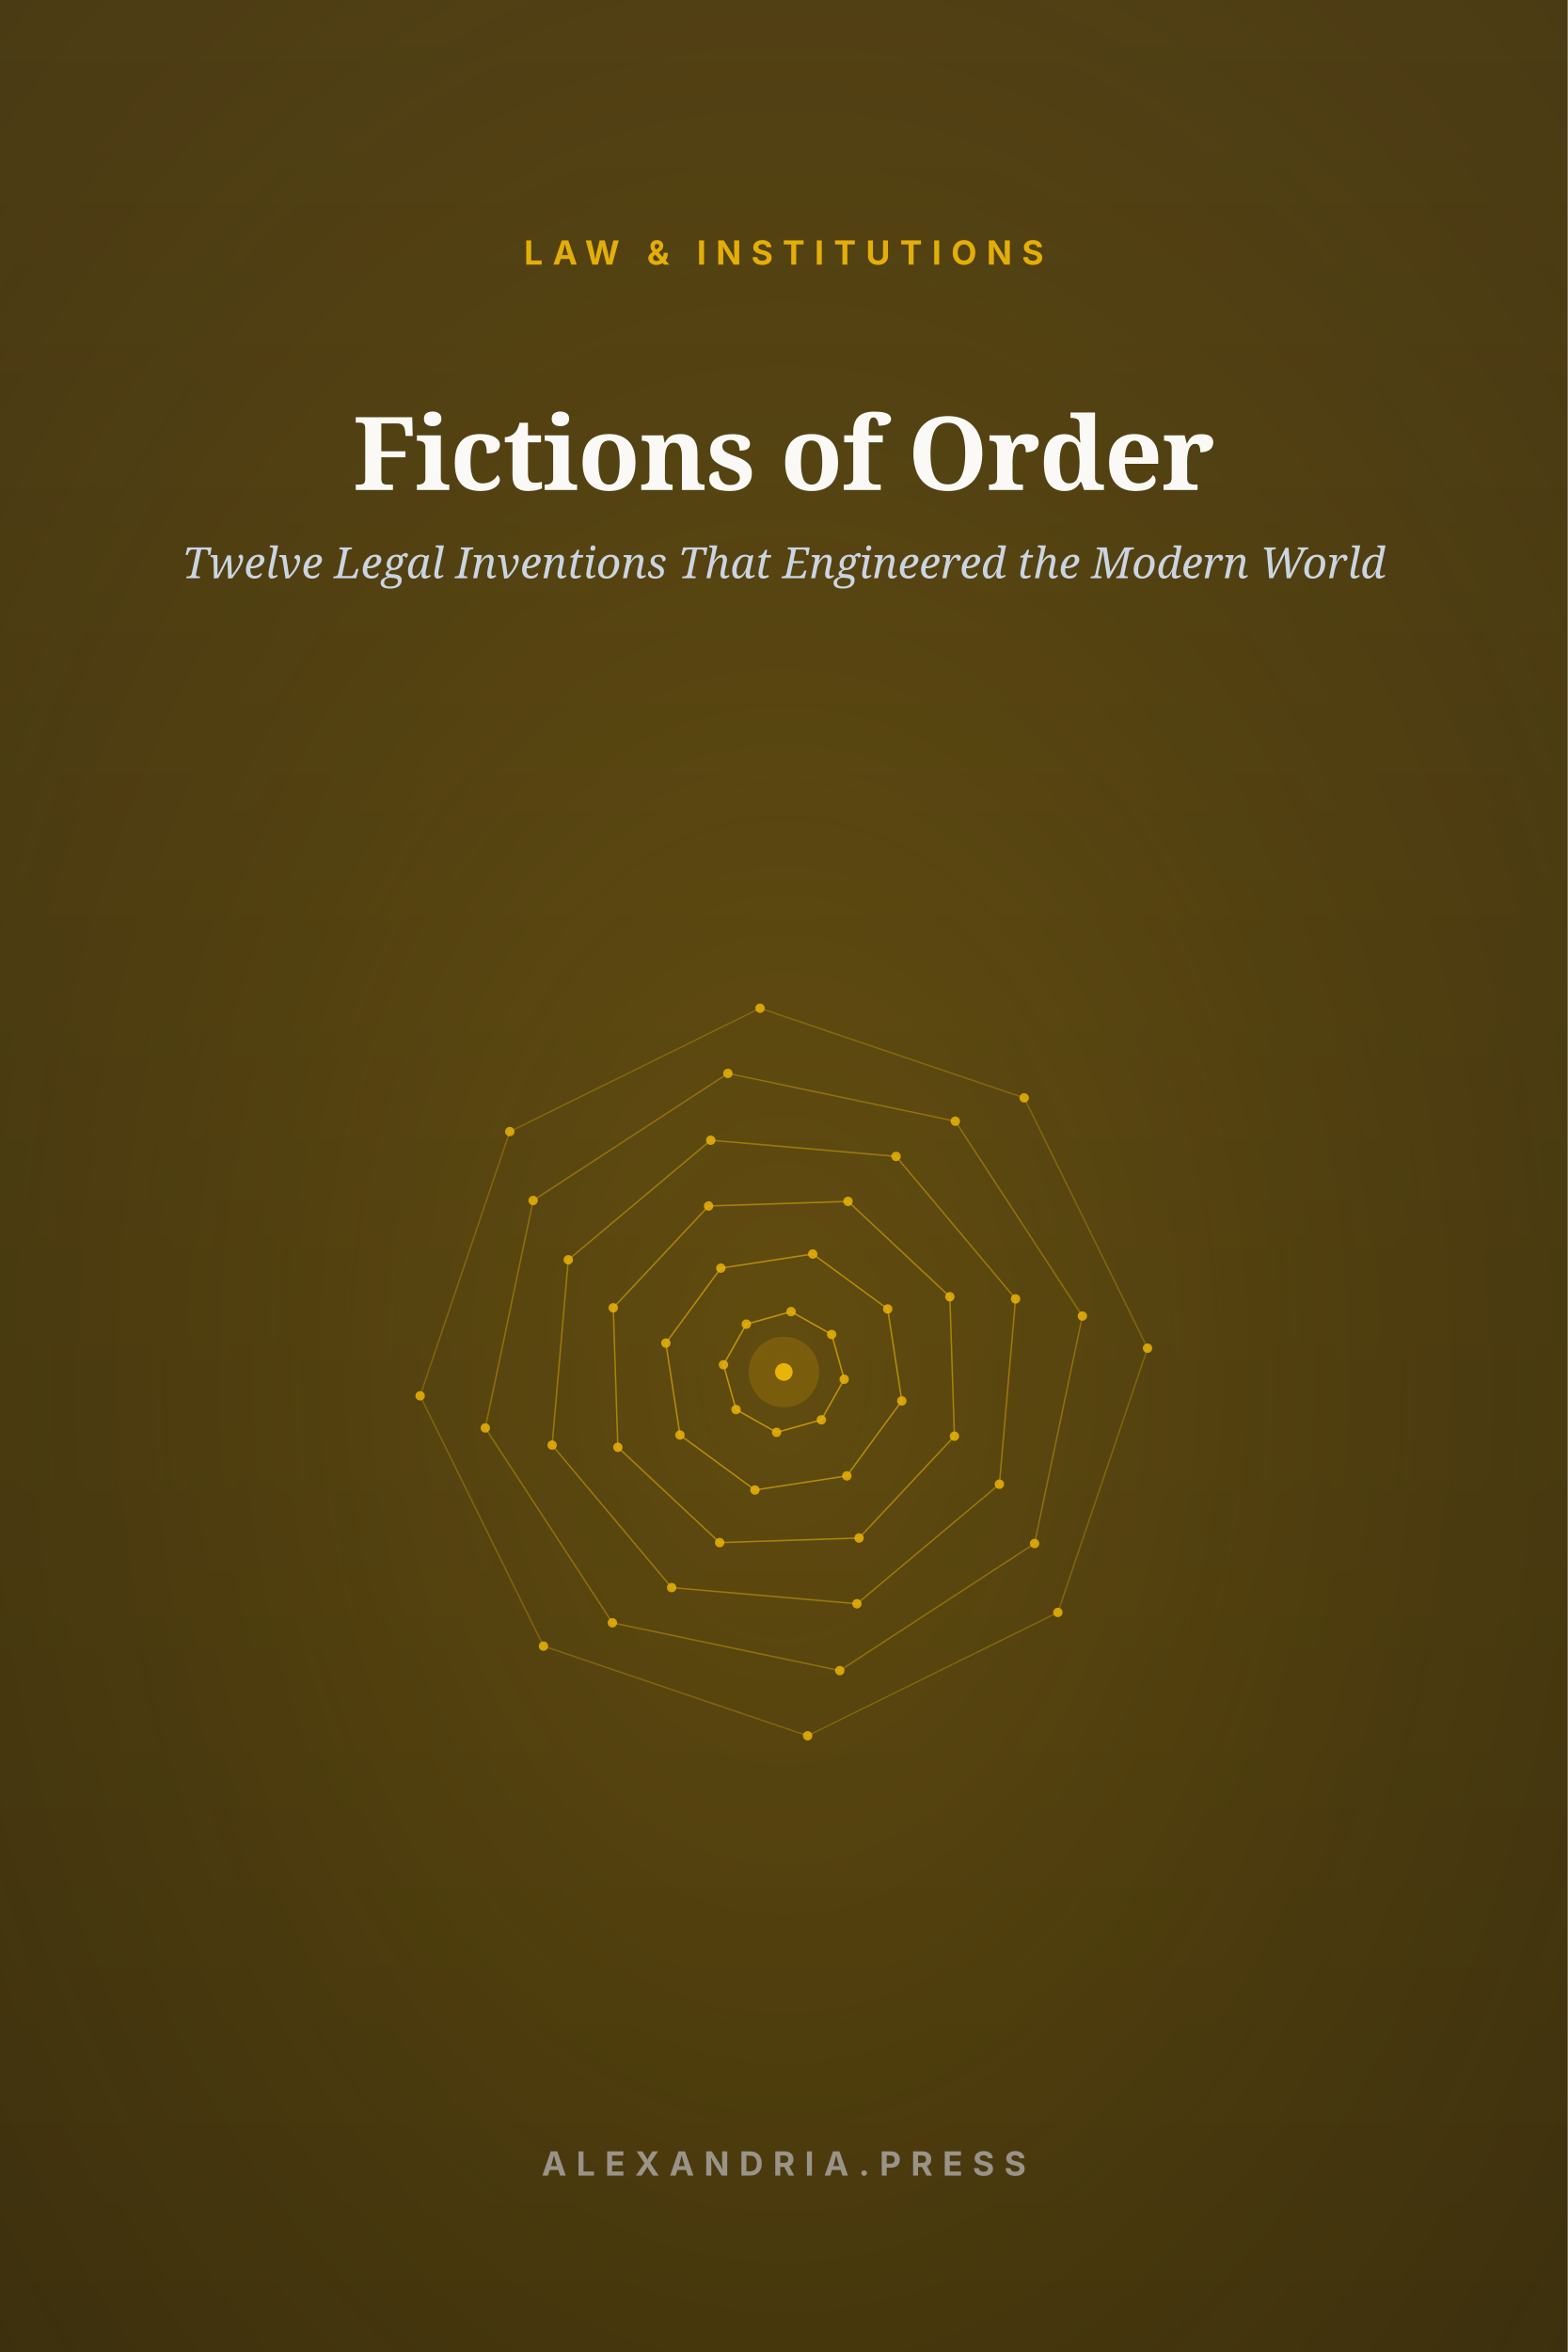
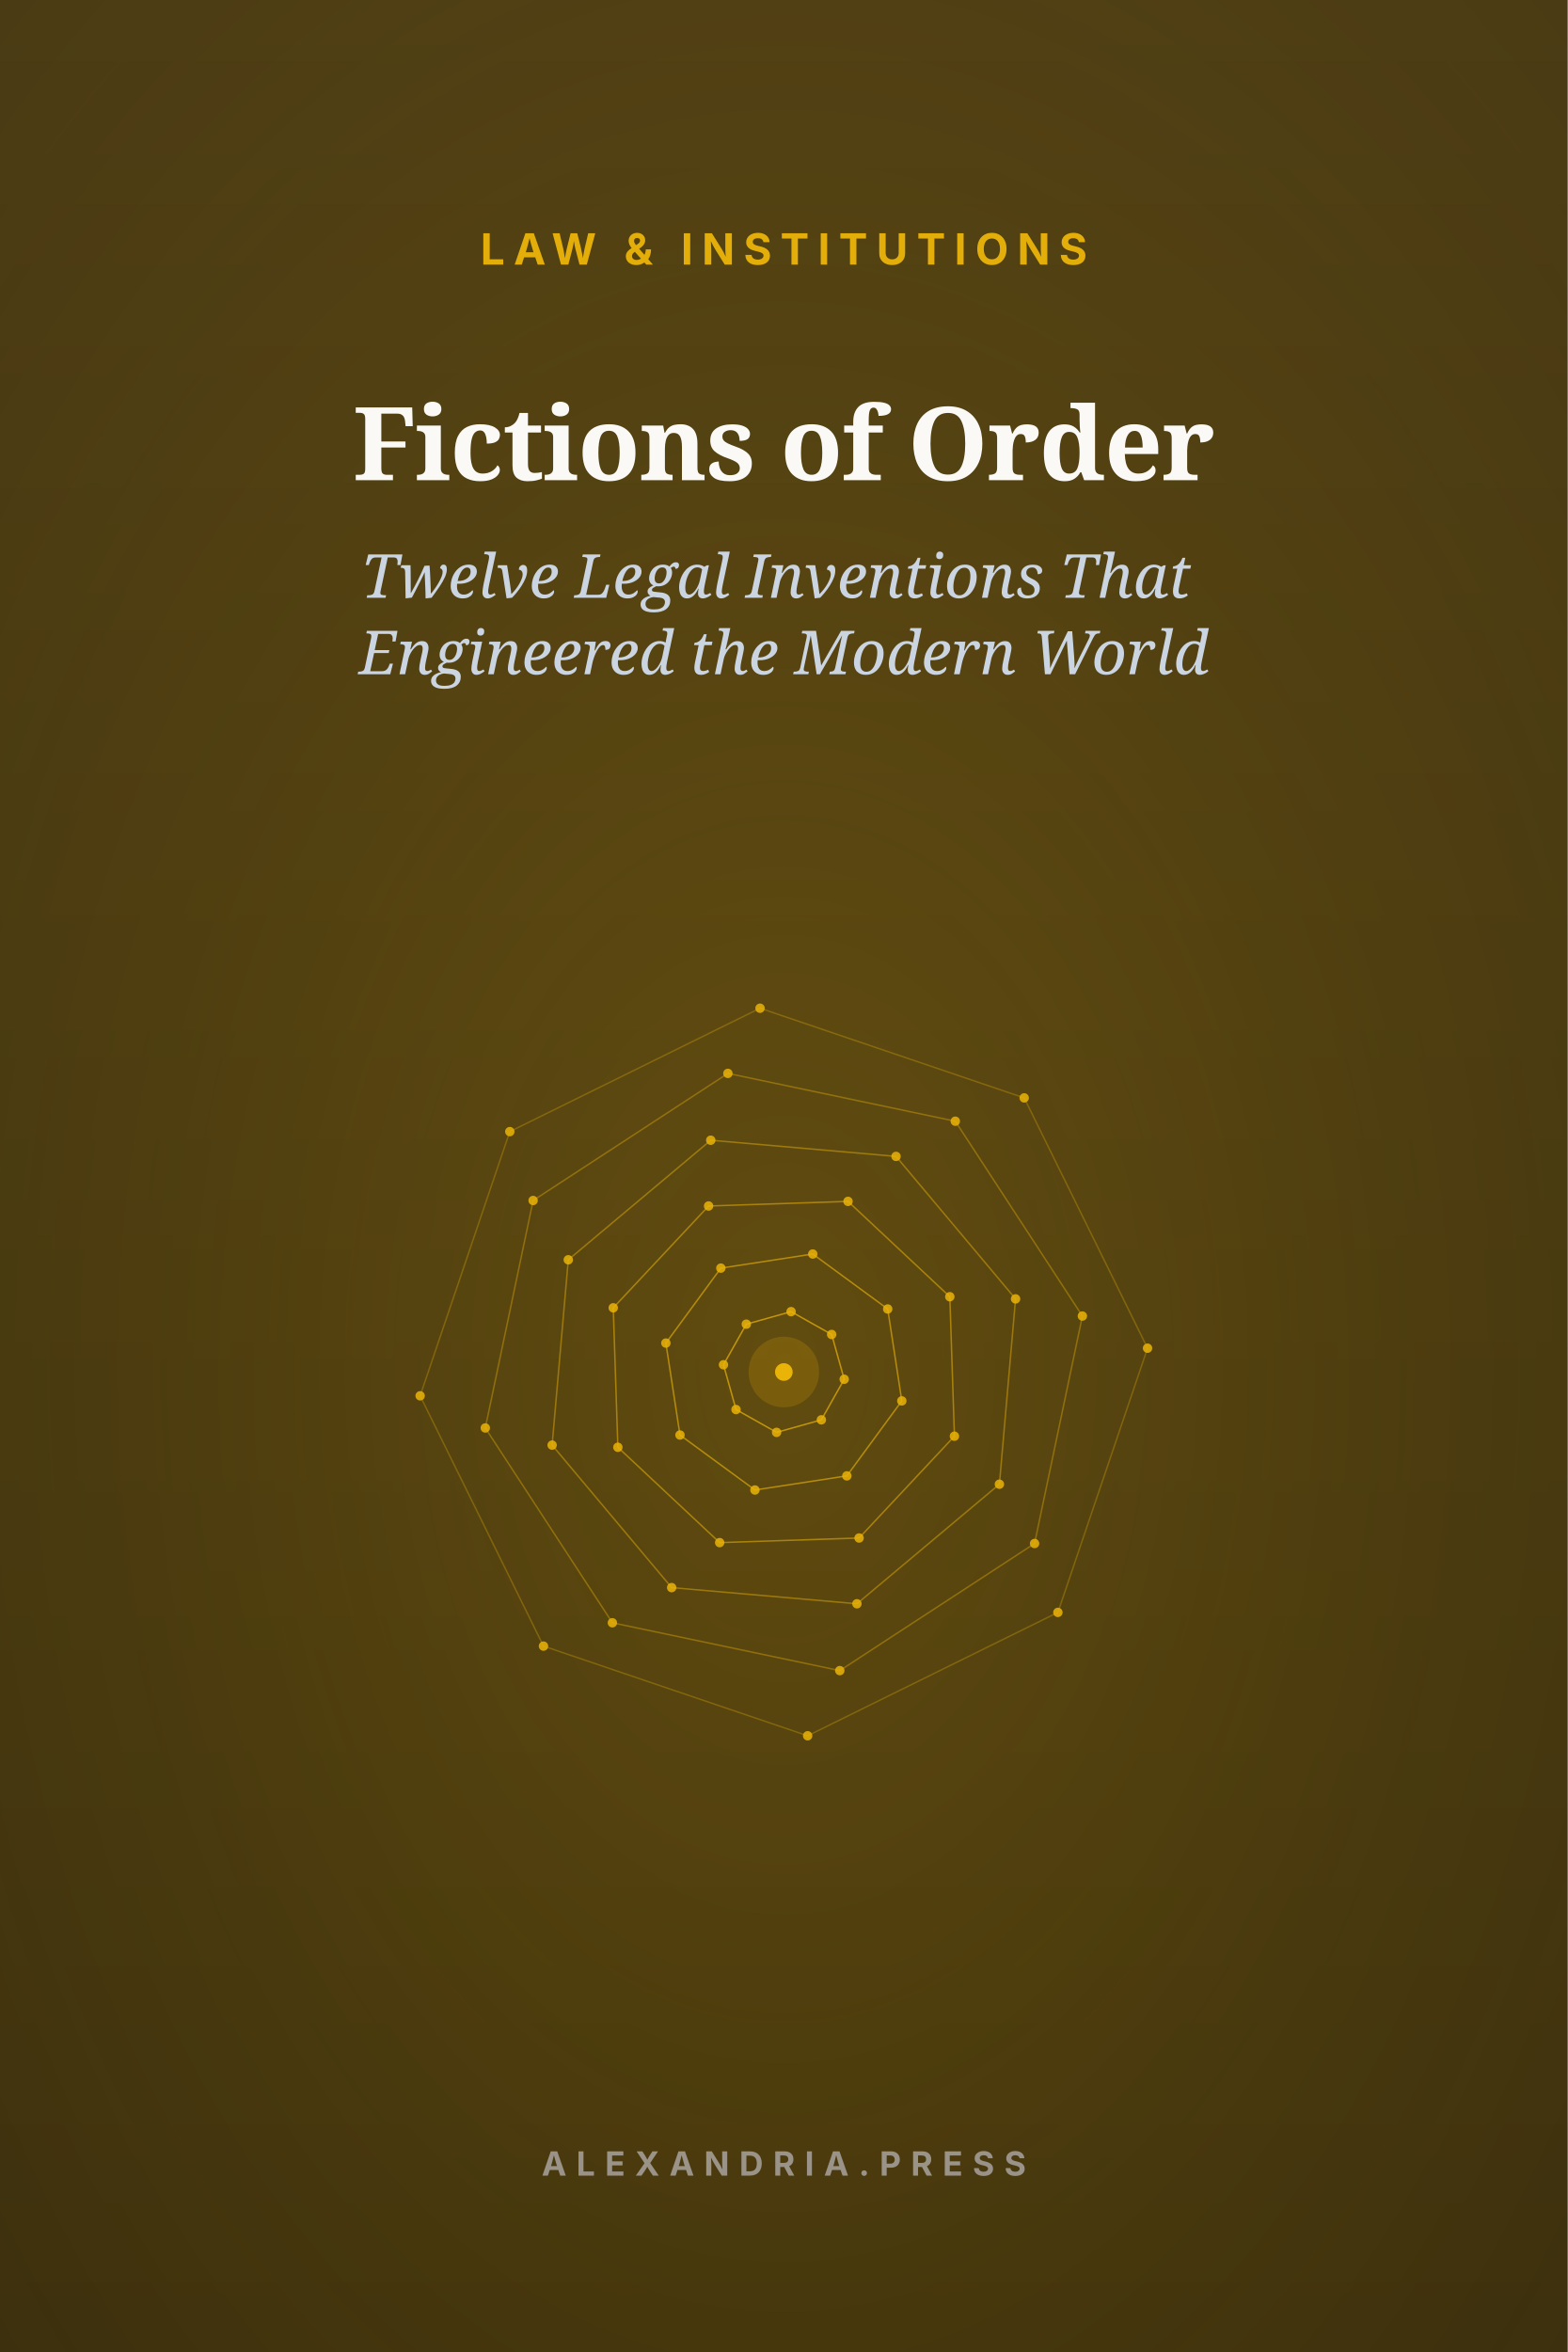
<svg xmlns="http://www.w3.org/2000/svg" viewBox="0 0 1600 2400" width="100%" height="100%">
  <defs>
    <linearGradient id="bg-fictions-of-order" x1="0%" y1="0%" x2="0%" y2="100%">
      <stop offset="0%" stop-color="#3d3115" />
      <stop offset="60%" stop-color="#302711" />
      <stop offset="100%" stop-color="#29210e" />
    </linearGradient>
    <radialGradient id="halo-fictions-of-order" cx="50%" cy="58%" r="75%">
      <stop offset="0%" stop-color="#eab308" stop-opacity="0.26" />
      <stop offset="55%" stop-color="#eab308" stop-opacity="0.15" />
      <stop offset="100%" stop-color="#eab308" stop-opacity="0.08" />
    </radialGradient>
  </defs>
  <rect width="1600" height="2400" fill="url(#bg-fictions-of-order)" />
  <rect width="1600" height="2400" fill="url(#halo-fictions-of-order)" />
  <g text-anchor="middle" font-family="'Inter', -apple-system, sans-serif">
-     <text x="800" y="270" font-size="34" font-weight="700" letter-spacing="10" fill="#eab308" opacity="0.95">LAW &amp; INSTITUTIONS</text>
+     <text x="800" y="270" font-size="44" font-weight="700" letter-spacing="9" fill="#eab308" opacity="0.95">LAW &amp; INSTITUTIONS</text>
  </g>
  <g text-anchor="middle">
-     <text x="800" y="500" font-family="'Literata', Georgia, serif" font-size="104" font-weight="700" letter-spacing="-0.01em" fill="#faf9f6">
+     <text x="800" y="490" font-family="'Literata', Georgia, serif" font-size="104" font-weight="700" letter-spacing="-0.01em" fill="#faf9f6">
      Fictions of Order
    </text>
-     <text x="800" y="590" font-family="'Literata', Georgia, serif" font-size="44" font-weight="400" font-style="italic" fill="#cbd5e1">
-       Twelve Legal Inventions That Engineered the Modern World
+     <text x="800" y="610" font-family="'Literata', Georgia, serif" font-size="62" font-weight="400" font-style="italic" fill="#cbd5e1">
+       <tspan x="800" dy="0">Twelve Legal Inventions That</tspan>
+       <tspan x="800" dy="78">Engineered the Modern World</tspan>
    </text>
  </g>
  <g class="emblem-lattice">
    <circle cx="861.6" cy="1407.4" r="4.8" fill="#eab308" opacity="0.85" />
    <circle cx="838.3" cy="1448.8" r="4.8" fill="#eab308" opacity="0.85" />
    <circle cx="792.6" cy="1461.6" r="4.8" fill="#eab308" opacity="0.85" />
    <circle cx="751.2" cy="1438.3" r="4.8" fill="#eab308" opacity="0.85" />
    <circle cx="738.4" cy="1392.6" r="4.8" fill="#eab308" opacity="0.85" />
    <circle cx="761.7" cy="1351.2" r="4.8" fill="#eab308" opacity="0.85" />
    <circle cx="807.4" cy="1338.4" r="4.8" fill="#eab308" opacity="0.85" />
    <circle cx="848.8" cy="1361.7" r="4.8" fill="#eab308" opacity="0.85" />
    <polygon points="861.6,1407.4 838.3,1448.8 792.6,1461.6 751.2,1438.3 738.4,1392.6 761.7,1351.2 807.4,1338.4 848.8,1361.7" stroke="#eab308" stroke-width="1.5" fill="none" opacity="0.70" />
    <circle cx="920.4" cy="1429.5" r="4.8" fill="#eab308" opacity="0.85" />
    <circle cx="864.3" cy="1506.0" r="4.8" fill="#eab308" opacity="0.85" />
    <circle cx="770.5" cy="1520.4" r="4.8" fill="#eab308" opacity="0.85" />
    <circle cx="694.0" cy="1464.3" r="4.8" fill="#eab308" opacity="0.85" />
    <circle cx="679.6" cy="1370.5" r="4.8" fill="#eab308" opacity="0.85" />
    <circle cx="735.7" cy="1294.0" r="4.8" fill="#eab308" opacity="0.85" />
    <circle cx="829.5" cy="1279.6" r="4.8" fill="#eab308" opacity="0.85" />
    <circle cx="906.0" cy="1335.7" r="4.8" fill="#eab308" opacity="0.85" />
    <polygon points="920.4,1429.5 864.3,1506.0 770.5,1520.4 694.0,1464.3 679.6,1370.5 735.7,1294.0 829.5,1279.6 906.0,1335.7" stroke="#eab308" stroke-width="1.5" fill="none" opacity="0.62" />
    <circle cx="974.1" cy="1465.5" r="4.8" fill="#eab308" opacity="0.85" />
    <circle cx="876.8" cy="1569.4" r="4.8" fill="#eab308" opacity="0.85" />
    <circle cx="734.5" cy="1574.1" r="4.8" fill="#eab308" opacity="0.85" />
    <circle cx="630.6" cy="1476.8" r="4.8" fill="#eab308" opacity="0.85" />
    <circle cx="625.9" cy="1334.5" r="4.8" fill="#eab308" opacity="0.85" />
    <circle cx="723.2" cy="1230.6" r="4.8" fill="#eab308" opacity="0.85" />
    <circle cx="865.5" cy="1225.9" r="4.8" fill="#eab308" opacity="0.85" />
    <circle cx="969.4" cy="1323.2" r="4.8" fill="#eab308" opacity="0.85" />
    <polygon points="974.1,1465.5 876.8,1569.4 734.5,1574.1 630.6,1476.8 625.9,1334.5 723.2,1230.6 865.5,1225.9 969.4,1323.2" stroke="#eab308" stroke-width="1.5" fill="none" opacity="0.54" />
    <circle cx="1020.0" cy="1514.5" r="4.8" fill="#eab308" opacity="0.85" />
    <circle cx="874.6" cy="1636.5" r="4.8" fill="#eab308" opacity="0.85" />
    <circle cx="685.5" cy="1620.0" r="4.8" fill="#eab308" opacity="0.85" />
    <circle cx="563.5" cy="1474.6" r="4.8" fill="#eab308" opacity="0.85" />
    <circle cx="580.0" cy="1285.5" r="4.8" fill="#eab308" opacity="0.85" />
    <circle cx="725.4" cy="1163.5" r="4.8" fill="#eab308" opacity="0.85" />
    <circle cx="914.5" cy="1180.0" r="4.8" fill="#eab308" opacity="0.85" />
    <circle cx="1036.5" cy="1325.4" r="4.8" fill="#eab308" opacity="0.85" />
    <polygon points="1020.0,1514.5 874.6,1636.5 685.5,1620.0 563.5,1474.6 580.0,1285.5 725.4,1163.5 914.5,1180.0 1036.5,1325.4" stroke="#eab308" stroke-width="1.5" fill="none" opacity="0.46" />
    <circle cx="1055.9" cy="1575.0" r="4.8" fill="#eab308" opacity="0.85" />
    <circle cx="857.1" cy="1704.7" r="4.8" fill="#eab308" opacity="0.85" />
    <circle cx="625.0" cy="1655.9" r="4.8" fill="#eab308" opacity="0.85" />
    <circle cx="495.3" cy="1457.1" r="4.8" fill="#eab308" opacity="0.85" />
    <circle cx="544.1" cy="1225.0" r="4.8" fill="#eab308" opacity="0.85" />
    <circle cx="742.9" cy="1095.3" r="4.8" fill="#eab308" opacity="0.85" />
    <circle cx="975.0" cy="1144.1" r="4.8" fill="#eab308" opacity="0.85" />
    <circle cx="1104.7" cy="1342.9" r="4.8" fill="#eab308" opacity="0.85" />
    <polygon points="1055.9,1575.0 857.1,1704.7 625.0,1655.9 495.3,1457.1 544.1,1225.0 742.9,1095.3 975.0,1144.1 1104.7,1342.9" stroke="#eab308" stroke-width="1.5" fill="none" opacity="0.38" />
    <circle cx="1079.7" cy="1645.3" r="4.8" fill="#eab308" opacity="0.85" />
    <circle cx="824.3" cy="1771.2" r="4.8" fill="#eab308" opacity="0.85" />
    <circle cx="554.7" cy="1679.7" r="4.8" fill="#eab308" opacity="0.85" />
    <circle cx="428.8" cy="1424.3" r="4.8" fill="#eab308" opacity="0.85" />
    <circle cx="520.3" cy="1154.7" r="4.8" fill="#eab308" opacity="0.85" />
    <circle cx="775.7" cy="1028.8" r="4.8" fill="#eab308" opacity="0.85" />
    <circle cx="1045.3" cy="1120.3" r="4.8" fill="#eab308" opacity="0.85" />
    <circle cx="1171.2" cy="1375.7" r="4.8" fill="#eab308" opacity="0.85" />
    <polygon points="1079.7,1645.3 824.3,1771.2 554.7,1679.7 428.8,1424.3 520.3,1154.7 775.7,1028.8 1045.3,1120.3 1171.2,1375.7" stroke="#eab308" stroke-width="1.5" fill="none" opacity="0.30" />
    <circle cx="800" cy="1400" r="36" fill="#eab308" opacity="0.18" />
    <circle cx="800" cy="1400" r="9" fill="#eab308" />
  </g>
  <g text-anchor="middle" font-family="'Inter', -apple-system, sans-serif">
    <text x="800" y="2220" font-size="34" font-weight="700" letter-spacing="10" fill="#a8a29e" opacity="0.85">ALEXANDRIA.PRESS</text>
  </g>
</svg>
